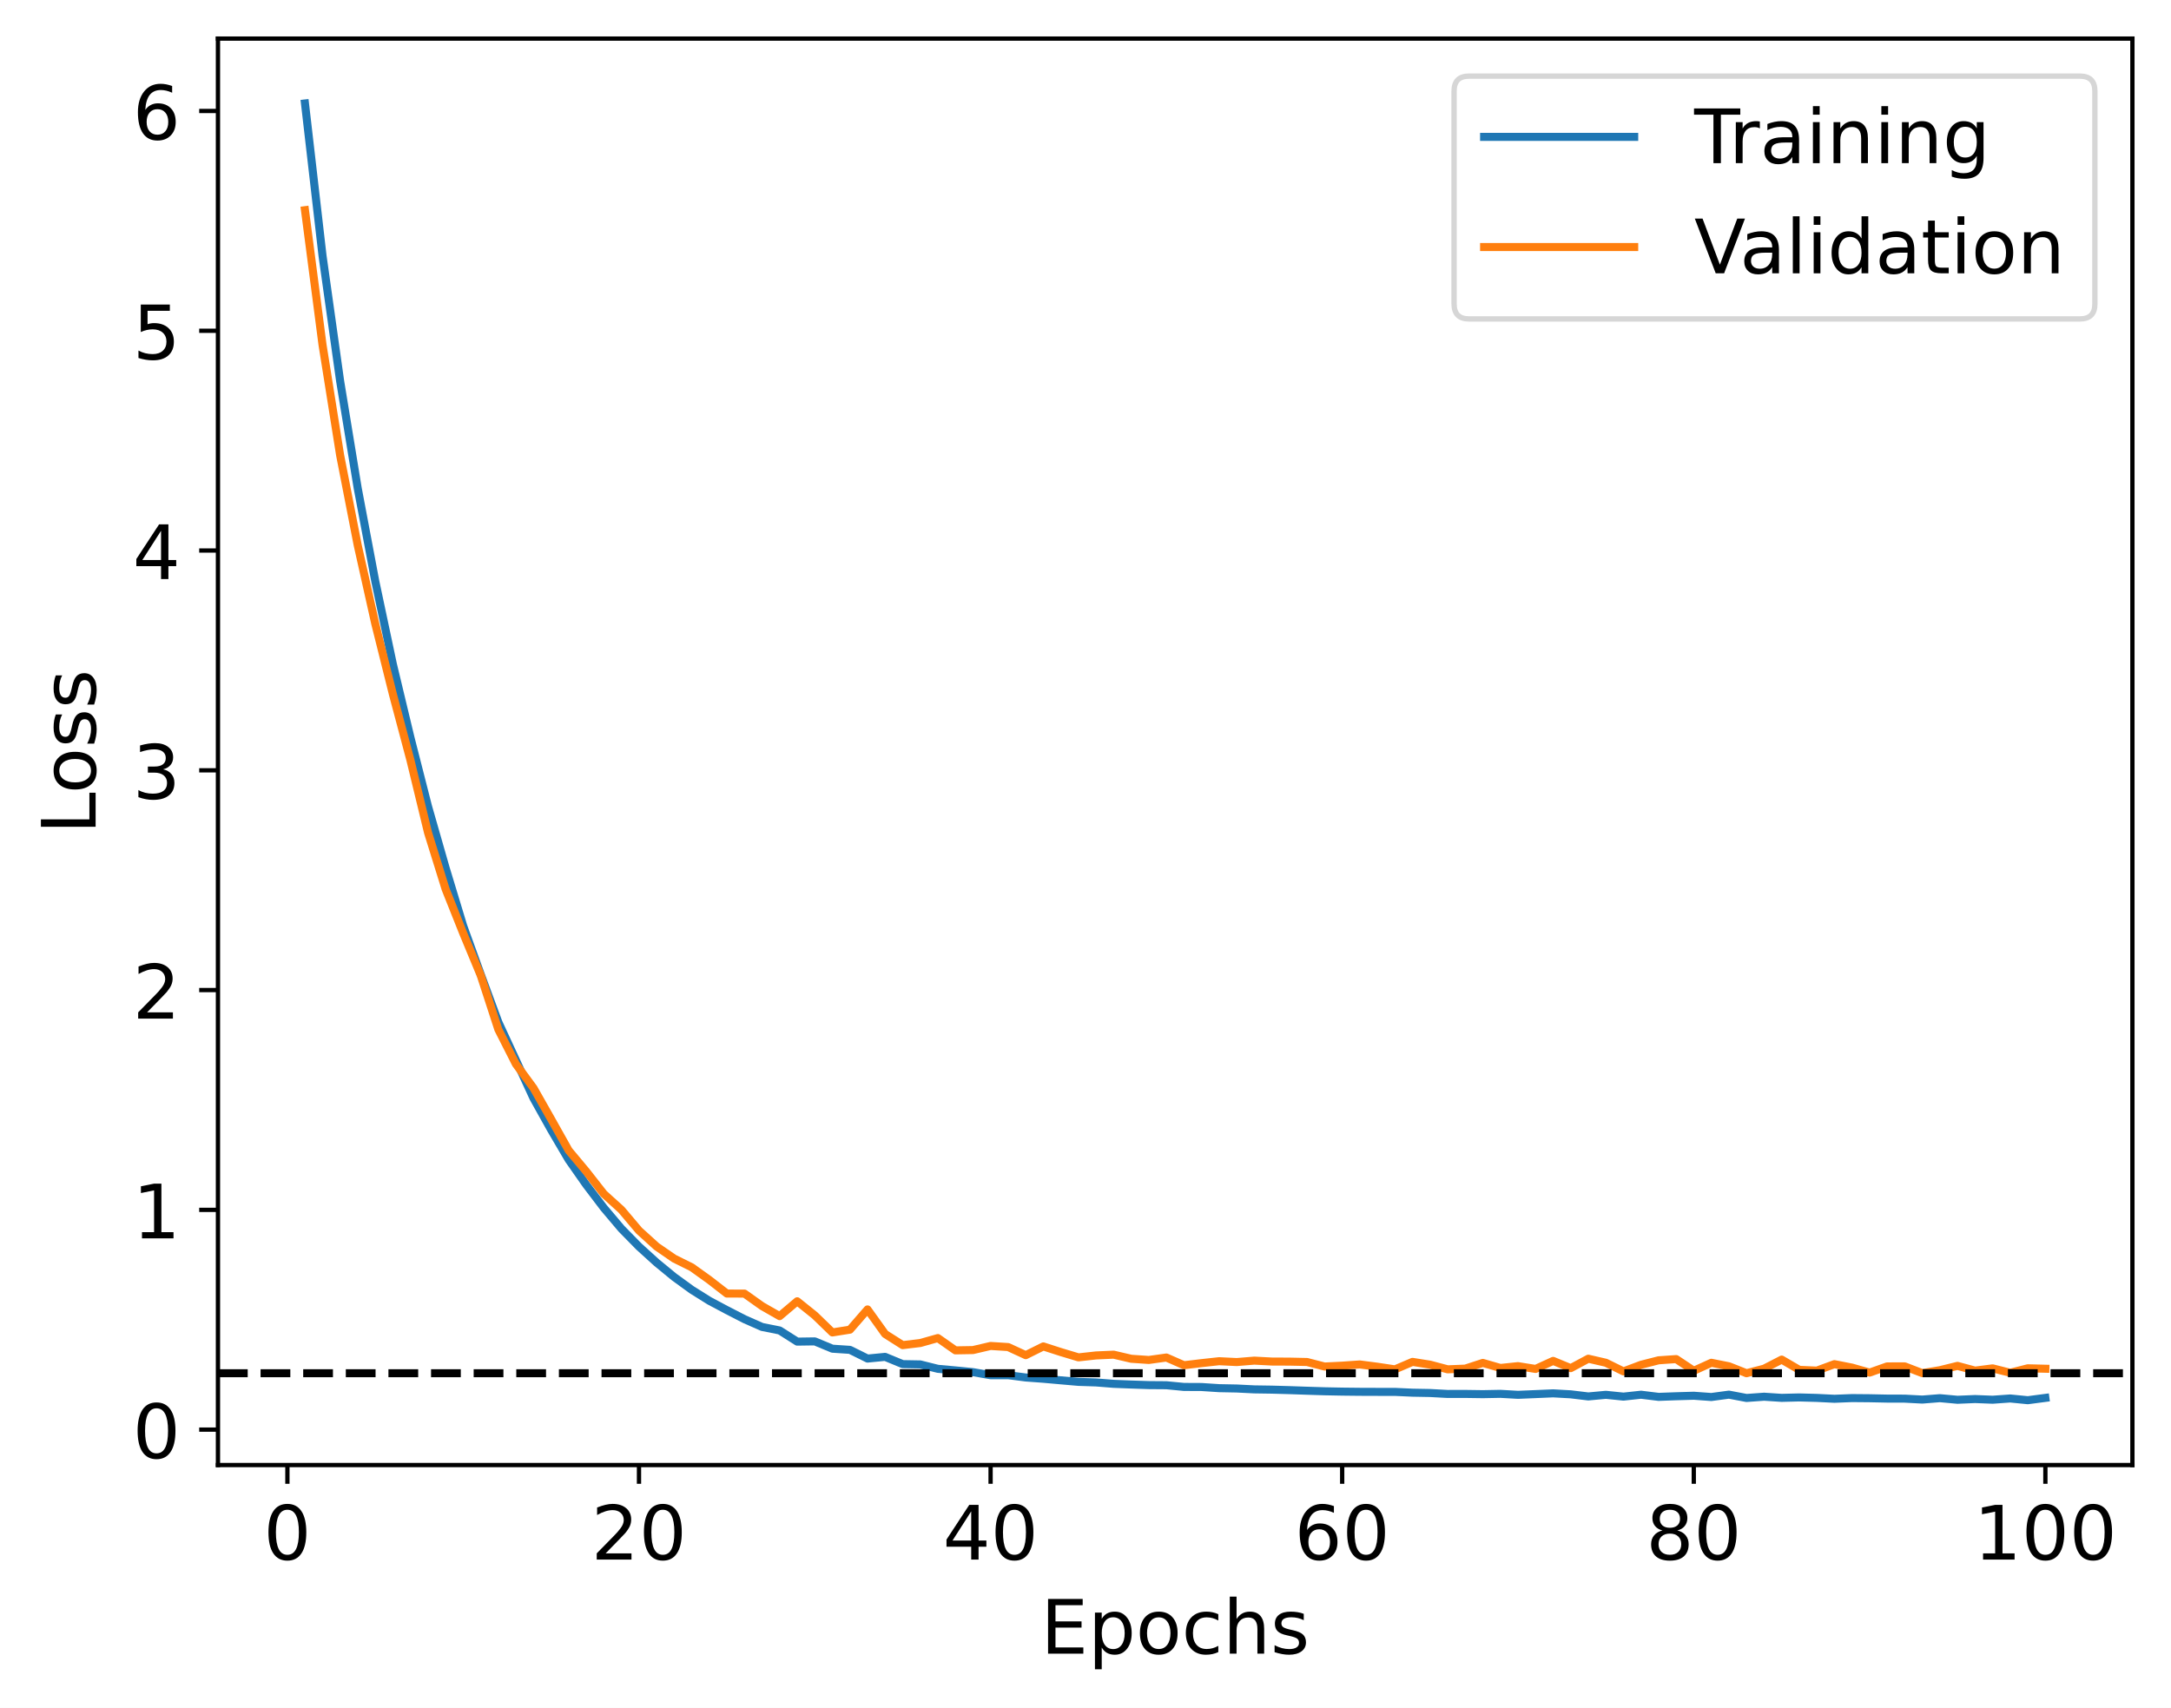
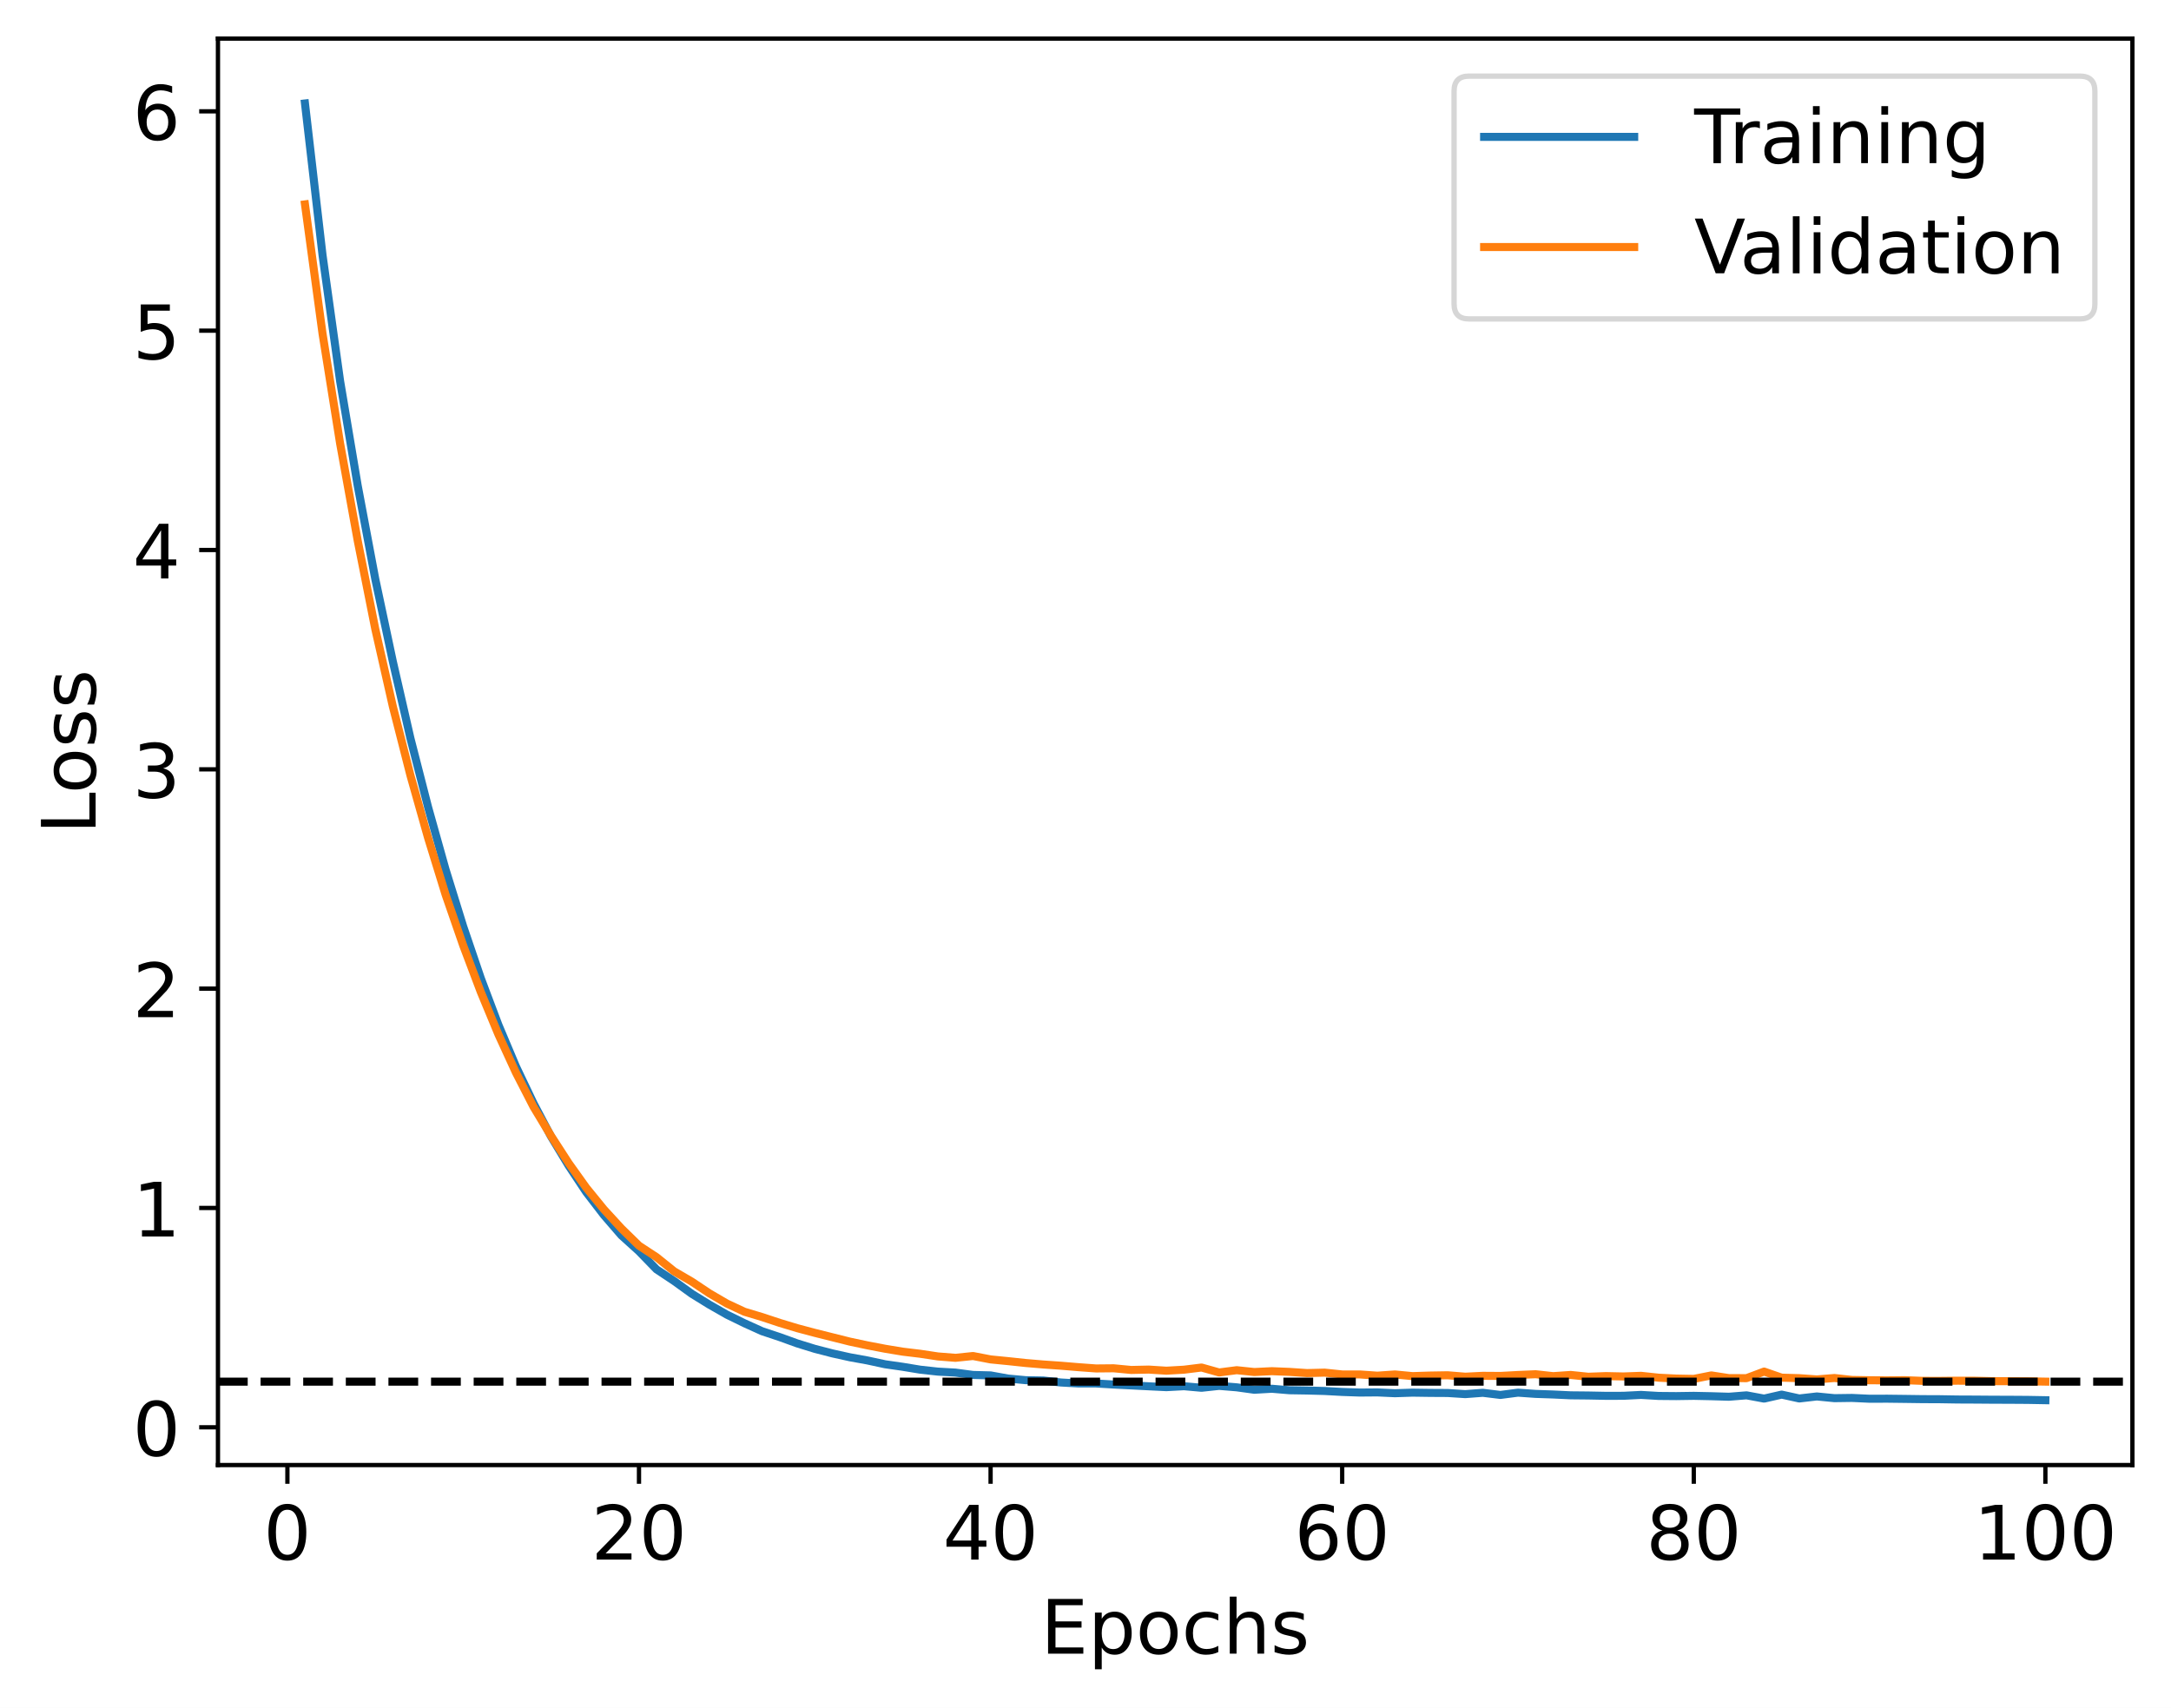
<svg xmlns="http://www.w3.org/2000/svg" xmlns:xlink="http://www.w3.org/1999/xlink" width="404.977pt" height="318.611pt" viewBox="0 0 404.977 318.611" version="1.1">
  <defs>
    <style type="text/css">*{stroke-linejoin: round; stroke-linecap: butt}</style>
  </defs>
  <g id="figure_1">
    <g id="patch_1">
      <path d="M 0 318.611  L 404.977 318.611  L 404.977 0  L 0 0  z " style="fill: #ffffff" />
    </g>
    <g id="axes_1">
      <g id="patch_2">
        <path d="M 40.657 273.312  L 397.777 273.312  L 397.777 7.2  L 40.657 7.2  z " style="fill: #ffffff" />
      </g>
      <g id="matplotlib.axis_1">
        <g id="xtick_1">
          <g id="line2d_1">
            <defs>
-               <path id="md5f997f361" d="M 0 0  L 0 3.5  " style="stroke: #000000; stroke-width: 0.8" />
-             </defs>
-             <g>
-               <use xlink:href="#md5f997f361" x="53.61" y="273.312" style="stroke: #000000; stroke-width: 0.8" />
+               <path id="m1ac896914c" d="M 0 0  L 0 3.5  " style="stroke: #000000; stroke-width: 0.8" />
+             </defs>
+             <g>
+               <use xlink:href="#m1ac896914c" x="53.61" y="273.312" style="stroke: #000000; stroke-width: 0.8" />
            </g>
          </g>
          <g id="text_1">
            <g transform="translate(49.15651 290.9498) scale(0.14 -0.14)">
              <defs>
                <path id="DejaVuSans-30" d="M 2034 4250  Q 1547 4250 1301 3770  Q 1056 3291 1056 2328  Q 1056 1369 1301 889  Q 1547 409 2034 409  Q 2525 409 2770 889  Q 3016 1369 3016 2328  Q 3016 3291 2770 3770  Q 2525 4250 2034 4250  z M 2034 4750  Q 2819 4750 3233 4129  Q 3647 3509 3647 2328  Q 3647 1150 3233 529  Q 2819 -91 2034 -91  Q 1250 -91 836 529  Q 422 1150 422 2328  Q 422 3509 836 4129  Q 1250 4750 2034 4750  z " transform="scale(0.015625)" />
              </defs>
              <use xlink:href="#DejaVuSans-30" />
            </g>
          </g>
        </g>
        <g id="xtick_2">
          <g id="line2d_2">
            <g>
-               <use xlink:href="#md5f997f361" x="119.197" y="273.312" style="stroke: #000000; stroke-width: 0.8" />
+               <use xlink:href="#m1ac896914c" x="119.197" y="273.312" style="stroke: #000000; stroke-width: 0.8" />
            </g>
          </g>
          <g id="text_2">
            <g transform="translate(110.2895 290.9498) scale(0.14 -0.14)">
              <defs>
                <path id="DejaVuSans-32" d="M 1228 531  L 3431 531  L 3431 0  L 469 0  L 469 531  Q 828 903 1448 1529  Q 2069 2156 2228 2338  Q 2531 2678 2651 2914  Q 2772 3150 2772 3378  Q 2772 3750 2511 3984  Q 2250 4219 1831 4219  Q 1534 4219 1204 4116  Q 875 4013 500 3803  L 500 4441  Q 881 4594 1212 4672  Q 1544 4750 1819 4750  Q 2544 4750 2975 4387  Q 3406 4025 3406 3419  Q 3406 3131 3298 2873  Q 3191 2616 2906 2266  Q 2828 2175 2409 1742  Q 1991 1309 1228 531  z " transform="scale(0.015625)" />
              </defs>
              <use xlink:href="#DejaVuSans-32" />
              <use xlink:href="#DejaVuSans-30" x="63.623" />
            </g>
          </g>
        </g>
        <g id="xtick_3">
          <g id="line2d_3">
            <g>
-               <use xlink:href="#md5f997f361" x="184.784" y="273.312" style="stroke: #000000; stroke-width: 0.8" />
+               <use xlink:href="#m1ac896914c" x="184.784" y="273.312" style="stroke: #000000; stroke-width: 0.8" />
            </g>
          </g>
          <g id="text_3">
            <g transform="translate(175.8763 290.9498) scale(0.14 -0.14)">
              <defs>
                <path id="DejaVuSans-34" d="M 2419 4116  L 825 1625  L 2419 1625  L 2419 4116  z M 2253 4666  L 3047 4666  L 3047 1625  L 3713 1625  L 3713 1100  L 3047 1100  L 3047 0  L 2419 0  L 2419 1100  L 313 1100  L 313 1709  L 2253 4666  z " transform="scale(0.015625)" />
              </defs>
              <use xlink:href="#DejaVuSans-34" />
              <use xlink:href="#DejaVuSans-30" x="63.623" />
            </g>
          </g>
        </g>
        <g id="xtick_4">
          <g id="line2d_4">
            <g>
-               <use xlink:href="#md5f997f361" x="250.371" y="273.312" style="stroke: #000000; stroke-width: 0.8" />
+               <use xlink:href="#m1ac896914c" x="250.371" y="273.312" style="stroke: #000000; stroke-width: 0.8" />
            </g>
          </g>
          <g id="text_4">
            <g transform="translate(241.4631 290.9498) scale(0.14 -0.14)">
              <defs>
                <path id="DejaVuSans-36" d="M 2113 2584  Q 1688 2584 1439 2293  Q 1191 2003 1191 1497  Q 1191 994 1439 701  Q 1688 409 2113 409  Q 2538 409 2786 701  Q 3034 994 3034 1497  Q 3034 2003 2786 2293  Q 2538 2584 2113 2584  z M 3366 4563  L 3366 3988  Q 3128 4100 2886 4159  Q 2644 4219 2406 4219  Q 1781 4219 1451 3797  Q 1122 3375 1075 2522  Q 1259 2794 1537 2939  Q 1816 3084 2150 3084  Q 2853 3084 3261 2657  Q 3669 2231 3669 1497  Q 3669 778 3244 343  Q 2819 -91 2113 -91  Q 1303 -91 875 529  Q 447 1150 447 2328  Q 447 3434 972 4092  Q 1497 4750 2381 4750  Q 2619 4750 2861 4703  Q 3103 4656 3366 4563  z " transform="scale(0.015625)" />
              </defs>
              <use xlink:href="#DejaVuSans-36" />
              <use xlink:href="#DejaVuSans-30" x="63.623" />
            </g>
          </g>
        </g>
        <g id="xtick_5">
          <g id="line2d_5">
            <g>
-               <use xlink:href="#md5f997f361" x="315.957" y="273.312" style="stroke: #000000; stroke-width: 0.8" />
+               <use xlink:href="#m1ac896914c" x="315.957" y="273.312" style="stroke: #000000; stroke-width: 0.8" />
            </g>
          </g>
          <g id="text_5">
            <g transform="translate(307.0499 290.9498) scale(0.14 -0.14)">
              <defs>
                <path id="DejaVuSans-38" d="M 2034 2216  Q 1584 2216 1326 1975  Q 1069 1734 1069 1313  Q 1069 891 1326 650  Q 1584 409 2034 409  Q 2484 409 2743 651  Q 3003 894 3003 1313  Q 3003 1734 2745 1975  Q 2488 2216 2034 2216  z M 1403 2484  Q 997 2584 770 2862  Q 544 3141 544 3541  Q 544 4100 942 4425  Q 1341 4750 2034 4750  Q 2731 4750 3128 4425  Q 3525 4100 3525 3541  Q 3525 3141 3298 2862  Q 3072 2584 2669 2484  Q 3125 2378 3379 2068  Q 3634 1759 3634 1313  Q 3634 634 3220 271  Q 2806 -91 2034 -91  Q 1263 -91 848 271  Q 434 634 434 1313  Q 434 1759 690 2068  Q 947 2378 1403 2484  z M 1172 3481  Q 1172 3119 1398 2916  Q 1625 2713 2034 2713  Q 2441 2713 2670 2916  Q 2900 3119 2900 3481  Q 2900 3844 2670 4047  Q 2441 4250 2034 4250  Q 1625 4250 1398 4047  Q 1172 3844 1172 3481  z " transform="scale(0.015625)" />
              </defs>
              <use xlink:href="#DejaVuSans-38" />
              <use xlink:href="#DejaVuSans-30" x="63.623" />
            </g>
          </g>
        </g>
        <g id="xtick_6">
          <g id="line2d_6">
            <g>
-               <use xlink:href="#md5f997f361" x="381.544" y="273.312" style="stroke: #000000; stroke-width: 0.8" />
+               <use xlink:href="#m1ac896914c" x="381.544" y="273.312" style="stroke: #000000; stroke-width: 0.8" />
            </g>
          </g>
          <g id="text_6">
            <g transform="translate(368.1829 290.9498) scale(0.14 -0.14)">
              <defs>
                <path id="DejaVuSans-31" d="M 794 531  L 1825 531  L 1825 4091  L 703 3866  L 703 4441  L 1819 4666  L 2450 4666  L 2450 531  L 3481 531  L 3481 0  L 794 0  L 794 531  z " transform="scale(0.015625)" />
              </defs>
              <use xlink:href="#DejaVuSans-31" />
              <use xlink:href="#DejaVuSans-30" x="63.623" />
              <use xlink:href="#DejaVuSans-30" x="127.246" />
            </g>
          </g>
        </g>
        <g id="text_7">
          <g transform="translate(194.135 308.4992) scale(0.14 -0.14)">
            <defs>
              <path id="DejaVuSans-45" d="M 628 4666  L 3578 4666  L 3578 4134  L 1259 4134  L 1259 2753  L 3481 2753  L 3481 2222  L 1259 2222  L 1259 531  L 3634 531  L 3634 0  L 628 0  L 628 4666  z " transform="scale(0.015625)" />
              <path id="DejaVuSans-70" d="M 1159 525  L 1159 -1331  L 581 -1331  L 581 3500  L 1159 3500  L 1159 2969  Q 1341 3281 1617 3432  Q 1894 3584 2278 3584  Q 2916 3584 3314 3078  Q 3713 2572 3713 1747  Q 3713 922 3314 415  Q 2916 -91 2278 -91  Q 1894 -91 1617 61  Q 1341 213 1159 525  z M 3116 1747  Q 3116 2381 2855 2742  Q 2594 3103 2138 3103  Q 1681 3103 1420 2742  Q 1159 2381 1159 1747  Q 1159 1113 1420 752  Q 1681 391 2138 391  Q 2594 391 2855 752  Q 3116 1113 3116 1747  z " transform="scale(0.015625)" />
              <path id="DejaVuSans-6f" d="M 1959 3097  Q 1497 3097 1228 2736  Q 959 2375 959 1747  Q 959 1119 1226 758  Q 1494 397 1959 397  Q 2419 397 2687 759  Q 2956 1122 2956 1747  Q 2956 2369 2687 2733  Q 2419 3097 1959 3097  z M 1959 3584  Q 2709 3584 3137 3096  Q 3566 2609 3566 1747  Q 3566 888 3137 398  Q 2709 -91 1959 -91  Q 1206 -91 779 398  Q 353 888 353 1747  Q 353 2609 779 3096  Q 1206 3584 1959 3584  z " transform="scale(0.015625)" />
              <path id="DejaVuSans-63" d="M 3122 3366  L 3122 2828  Q 2878 2963 2633 3030  Q 2388 3097 2138 3097  Q 1578 3097 1268 2742  Q 959 2388 959 1747  Q 959 1106 1268 751  Q 1578 397 2138 397  Q 2388 397 2633 464  Q 2878 531 3122 666  L 3122 134  Q 2881 22 2623 -34  Q 2366 -91 2075 -91  Q 1284 -91 818 406  Q 353 903 353 1747  Q 353 2603 823 3093  Q 1294 3584 2113 3584  Q 2378 3584 2631 3529  Q 2884 3475 3122 3366  z " transform="scale(0.015625)" />
              <path id="DejaVuSans-68" d="M 3513 2113  L 3513 0  L 2938 0  L 2938 2094  Q 2938 2591 2744 2837  Q 2550 3084 2163 3084  Q 1697 3084 1428 2787  Q 1159 2491 1159 1978  L 1159 0  L 581 0  L 581 4863  L 1159 4863  L 1159 2956  Q 1366 3272 1645 3428  Q 1925 3584 2291 3584  Q 2894 3584 3203 3211  Q 3513 2838 3513 2113  z " transform="scale(0.015625)" />
              <path id="DejaVuSans-73" d="M 2834 3397  L 2834 2853  Q 2591 2978 2328 3040  Q 2066 3103 1784 3103  Q 1356 3103 1142 2972  Q 928 2841 928 2578  Q 928 2378 1081 2264  Q 1234 2150 1697 2047  L 1894 2003  Q 2506 1872 2764 1633  Q 3022 1394 3022 966  Q 3022 478 2636 193  Q 2250 -91 1575 -91  Q 1294 -91 989 -36  Q 684 19 347 128  L 347 722  Q 666 556 975 473  Q 1284 391 1588 391  Q 1994 391 2212 530  Q 2431 669 2431 922  Q 2431 1156 2273 1281  Q 2116 1406 1581 1522  L 1381 1569  Q 847 1681 609 1914  Q 372 2147 372 2553  Q 372 3047 722 3315  Q 1072 3584 1716 3584  Q 2034 3584 2315 3537  Q 2597 3491 2834 3397  z " transform="scale(0.015625)" />
            </defs>
            <use xlink:href="#DejaVuSans-45" />
            <use xlink:href="#DejaVuSans-70" x="63.184" />
            <use xlink:href="#DejaVuSans-6f" x="126.66" />
            <use xlink:href="#DejaVuSans-63" x="187.842" />
            <use xlink:href="#DejaVuSans-68" x="242.822" />
            <use xlink:href="#DejaVuSans-73" x="306.201" />
          </g>
        </g>
      </g>
      <g id="matplotlib.axis_2">
        <g id="ytick_1">
          <g id="line2d_7">
            <defs>
-               <path id="md150ab6102" d="M 0 0  L -3.5 0  " style="stroke: #000000; stroke-width: 0.8" />
-             </defs>
-             <g>
-               <use xlink:href="#md150ab6102" x="40.657" y="266.705" style="stroke: #000000; stroke-width: 0.8" />
+               <path id="me1171e4ba6" d="M 0 0  L -3.5 0  " style="stroke: #000000; stroke-width: 0.8" />
+             </defs>
+             <g>
+               <use xlink:href="#me1171e4ba6" x="40.657" y="266.272" style="stroke: #000000; stroke-width: 0.8" />
            </g>
          </g>
          <g id="text_8">
-             <g transform="translate(24.74938 272.0244) scale(0.14 -0.14)">
+             <g transform="translate(24.74938 271.5912) scale(0.14 -0.14)">
              <use xlink:href="#DejaVuSans-30" />
            </g>
          </g>
        </g>
        <g id="ytick_2">
          <g id="line2d_8">
            <g>
-               <use xlink:href="#md150ab6102" x="40.657" y="225.705" style="stroke: #000000; stroke-width: 0.8" />
+               <use xlink:href="#me1171e4ba6" x="40.657" y="225.355" style="stroke: #000000; stroke-width: 0.8" />
            </g>
          </g>
          <g id="text_9">
-             <g transform="translate(24.74938 231.0242) scale(0.14 -0.14)">
+             <g transform="translate(24.74938 230.6735) scale(0.14 -0.14)">
              <use xlink:href="#DejaVuSans-31" />
            </g>
          </g>
        </g>
        <g id="ytick_3">
          <g id="line2d_9">
            <g>
-               <use xlink:href="#md150ab6102" x="40.657" y="184.705" style="stroke: #000000; stroke-width: 0.8" />
+               <use xlink:href="#me1171e4ba6" x="40.657" y="184.437" style="stroke: #000000; stroke-width: 0.8" />
            </g>
          </g>
          <g id="text_10">
-             <g transform="translate(24.74938 190.024) scale(0.14 -0.14)">
+             <g transform="translate(24.74938 189.7557) scale(0.14 -0.14)">
              <use xlink:href="#DejaVuSans-32" />
            </g>
          </g>
        </g>
        <g id="ytick_4">
          <g id="line2d_10">
            <g>
-               <use xlink:href="#md150ab6102" x="40.657" y="143.705" style="stroke: #000000; stroke-width: 0.8" />
+               <use xlink:href="#me1171e4ba6" x="40.657" y="143.519" style="stroke: #000000; stroke-width: 0.8" />
            </g>
          </g>
          <g id="text_11">
-             <g transform="translate(24.74938 149.0238) scale(0.14 -0.14)">
+             <g transform="translate(24.74938 148.838) scale(0.14 -0.14)">
              <defs>
                <path id="DejaVuSans-33" d="M 2597 2516  Q 3050 2419 3304 2112  Q 3559 1806 3559 1356  Q 3559 666 3084 287  Q 2609 -91 1734 -91  Q 1441 -91 1130 -33  Q 819 25 488 141  L 488 750  Q 750 597 1062 519  Q 1375 441 1716 441  Q 2309 441 2620 675  Q 2931 909 2931 1356  Q 2931 1769 2642 2001  Q 2353 2234 1838 2234  L 1294 2234  L 1294 2753  L 1863 2753  Q 2328 2753 2575 2939  Q 2822 3125 2822 3475  Q 2822 3834 2567 4026  Q 2313 4219 1838 4219  Q 1578 4219 1281 4162  Q 984 4106 628 3988  L 628 4550  Q 988 4650 1302 4700  Q 1616 4750 1894 4750  Q 2613 4750 3031 4423  Q 3450 4097 3450 3541  Q 3450 3153 3228 2886  Q 3006 2619 2597 2516  z " transform="scale(0.015625)" />
              </defs>
              <use xlink:href="#DejaVuSans-33" />
            </g>
          </g>
        </g>
        <g id="ytick_5">
          <g id="line2d_11">
            <g>
-               <use xlink:href="#md150ab6102" x="40.657" y="102.705" style="stroke: #000000; stroke-width: 0.8" />
+               <use xlink:href="#me1171e4ba6" x="40.657" y="102.601" style="stroke: #000000; stroke-width: 0.8" />
            </g>
          </g>
          <g id="text_12">
-             <g transform="translate(24.74938 108.0237) scale(0.14 -0.14)">
+             <g transform="translate(24.74938 107.9202) scale(0.14 -0.14)">
              <use xlink:href="#DejaVuSans-34" />
            </g>
          </g>
        </g>
        <g id="ytick_6">
          <g id="line2d_12">
            <g>
-               <use xlink:href="#md150ab6102" x="40.657" y="61.705" style="stroke: #000000; stroke-width: 0.8" />
+               <use xlink:href="#me1171e4ba6" x="40.657" y="61.684" style="stroke: #000000; stroke-width: 0.8" />
            </g>
          </g>
          <g id="text_13">
-             <g transform="translate(24.74938 67.02351) scale(0.14 -0.14)">
+             <g transform="translate(24.74938 67.00245) scale(0.14 -0.14)">
              <defs>
                <path id="DejaVuSans-35" d="M 691 4666  L 3169 4666  L 3169 4134  L 1269 4134  L 1269 2991  Q 1406 3038 1543 3061  Q 1681 3084 1819 3084  Q 2600 3084 3056 2656  Q 3513 2228 3513 1497  Q 3513 744 3044 326  Q 2575 -91 1722 -91  Q 1428 -91 1123 -41  Q 819 9 494 109  L 494 744  Q 775 591 1075 516  Q 1375 441 1709 441  Q 2250 441 2565 725  Q 2881 1009 2881 1497  Q 2881 1984 2565 2268  Q 2250 2553 1709 2553  Q 1456 2553 1204 2497  Q 953 2441 691 2322  L 691 4666  z " transform="scale(0.015625)" />
              </defs>
              <use xlink:href="#DejaVuSans-35" />
            </g>
          </g>
        </g>
        <g id="ytick_7">
          <g id="line2d_13">
            <g>
-               <use xlink:href="#md150ab6102" x="40.657" y="20.704" style="stroke: #000000; stroke-width: 0.8" />
+               <use xlink:href="#me1171e4ba6" x="40.657" y="20.766" style="stroke: #000000; stroke-width: 0.8" />
            </g>
          </g>
          <g id="text_14">
-             <g transform="translate(24.74938 26.02334) scale(0.14 -0.14)">
+             <g transform="translate(24.74938 26.0847) scale(0.14 -0.14)">
              <use xlink:href="#DejaVuSans-36" />
            </g>
          </g>
        </g>
        <g id="text_15">
          <g transform="translate(17.83781 155.6101) rotate(-90) scale(0.14 -0.14)">
            <defs>
              <path id="DejaVuSans-4c" d="M 628 4666  L 1259 4666  L 1259 531  L 3531 531  L 3531 0  L 628 0  L 628 4666  z " transform="scale(0.015625)" />
            </defs>
            <use xlink:href="#DejaVuSans-4c" />
            <use xlink:href="#DejaVuSans-6f" x="53.963" />
            <use xlink:href="#DejaVuSans-73" x="115.145" />
            <use xlink:href="#DejaVuSans-73" x="167.244" />
          </g>
        </g>
      </g>
      <g id="line2d_14">
-         <path d="M 56.89 19.296  L 60.169 47.738  L 63.448 71.085  L 66.728 91.078  L 70.007 108.448  L 73.286 123.908  L 76.566 137.589  L 79.845 150.445  L 83.124 161.904  L 86.404 172.726  L 89.683 181.8  L 92.962 190.691  L 96.242 197.785  L 99.521 204.882  L 102.8 210.757  L 106.08 216.347  L 109.359 221.025  L 112.638 225.338  L 115.918 229.219  L 119.197 232.561  L 122.476 235.538  L 125.756 238.232  L 129.035 240.616  L 132.314 242.668  L 135.594 244.415  L 138.873 246.098  L 142.152 247.549  L 145.432 248.206  L 148.711 250.287  L 151.99 250.241  L 155.27 251.605  L 158.549 251.823  L 161.828 253.448  L 165.108 253.129  L 168.387 254.483  L 171.666 254.541  L 174.946 255.359  L 178.225 255.657  L 181.504 255.982  L 184.784 256.554  L 188.063 256.552  L 191.342 256.976  L 194.622 257.216  L 197.901 257.508  L 201.181 257.794  L 204.46 257.9  L 207.739 258.161  L 211.019 258.289  L 214.298 258.398  L 217.577 258.423  L 220.857 258.738  L 224.136 258.754  L 227.415 258.969  L 230.695 259.032  L 233.974 259.195  L 237.253 259.244  L 240.533 259.335  L 243.812 259.448  L 247.091 259.55  L 250.371 259.613  L 253.65 259.649  L 256.929 259.661  L 260.209 259.663  L 263.488 259.812  L 266.767 259.872  L 270.047 260.049  L 273.326 260.043  L 276.605 260.089  L 279.885 260.026  L 283.164 260.212  L 286.443 260.075  L 289.723 259.935  L 293.002 260.118  L 296.281 260.513  L 299.561 260.209  L 302.84 260.545  L 306.119 260.191  L 309.399 260.594  L 312.678 260.476  L 315.957 260.382  L 319.237 260.619  L 322.516 260.178  L 325.795 260.799  L 329.075 260.563  L 332.354 260.778  L 335.633 260.697  L 338.913 260.787  L 342.192 260.95  L 345.471 260.819  L 348.751 260.848  L 352.03 260.915  L 355.309 260.925  L 358.589 261.097  L 361.868 260.835  L 365.147 261.136  L 368.427 260.996  L 371.706 261.126  L 374.985 260.893  L 378.265 261.216  L 381.544 260.784  " clip-path="url(#pa011058302)" style="fill: none; stroke: #1f77b4; stroke-width: 1.5; stroke-linecap: square" />
+         <path d="M 56.89 19.296  L 60.169 47.621  L 63.448 71.111  L 66.728 90.61  L 70.007 108.03  L 73.286 123.433  L 76.566 137.749  L 79.845 150.537  L 83.124 162.243  L 86.404 172.829  L 89.683 182.472  L 92.962 191.17  L 96.242 198.952  L 99.521 205.835  L 102.8 212.037  L 106.08 217.458  L 109.359 222.398  L 112.638 226.665  L 115.918 230.464  L 119.197 233.431  L 122.476 236.811  L 125.756 238.987  L 129.035 241.356  L 132.314 243.383  L 135.594 245.257  L 138.873 246.86  L 142.152 248.343  L 145.432 249.435  L 148.711 250.619  L 151.99 251.634  L 155.27 252.482  L 158.549 253.209  L 161.828 253.803  L 165.108 254.511  L 168.387 254.981  L 171.666 255.521  L 174.946 255.881  L 178.225 256.064  L 181.504 256.502  L 184.784 256.587  L 188.063 257.178  L 191.342 257.479  L 194.622 257.54  L 197.901 257.911  L 201.181 258.092  L 204.46 258.093  L 207.739 258.289  L 211.019 258.454  L 214.298 258.622  L 217.577 258.78  L 220.857 258.605  L 224.136 258.897  L 227.415 258.543  L 230.695 258.811  L 233.974 259.265  L 237.253 259.079  L 240.533 259.356  L 243.812 259.408  L 247.091 259.495  L 250.371 259.673  L 253.65 259.787  L 256.929 259.761  L 260.209 259.912  L 263.488 259.804  L 266.767 259.851  L 270.047 259.869  L 273.326 260.081  L 276.605 259.833  L 279.885 260.233  L 283.164 259.807  L 286.443 260.037  L 289.723 260.148  L 293.002 260.304  L 296.281 260.336  L 299.561 260.4  L 302.84 260.393  L 306.119 260.227  L 309.399 260.421  L 312.678 260.45  L 315.957 260.402  L 319.237 260.47  L 322.516 260.569  L 325.795 260.306  L 329.075 260.917  L 332.354 260.17  L 335.633 260.892  L 338.913 260.515  L 342.192 260.835  L 345.471 260.79  L 348.751 260.943  L 352.03 260.933  L 355.309 260.972  L 358.589 261.017  L 361.868 261.031  L 365.147 261.084  L 368.427 261.099  L 371.706 261.124  L 374.985 261.135  L 378.265 261.157  L 381.544 261.216  " clip-path="url(#p69b5dd0579)" style="fill: none; stroke: #1f77b4; stroke-width: 1.5; stroke-linecap: square" />
      </g>
      <g id="line2d_15">
-         <path d="M 56.89 39.208  L 60.169 64.369  L 63.448 84.93  L 66.728 101.72  L 70.007 116.383  L 73.286 129.494  L 76.566 141.823  L 79.845 155.335  L 83.124 165.871  L 86.404 174.092  L 89.683 181.991  L 92.962 192.055  L 96.242 198.515  L 99.521 202.986  L 102.8 208.771  L 106.08 214.615  L 109.359 218.537  L 112.638 222.721  L 115.918 225.686  L 119.197 229.568  L 122.476 232.538  L 125.756 234.796  L 129.035 236.424  L 132.314 238.776  L 135.594 241.32  L 138.873 241.326  L 142.152 243.656  L 145.432 245.532  L 148.711 242.76  L 151.99 245.394  L 155.27 248.573  L 158.549 248.054  L 161.828 244.28  L 165.108 248.859  L 168.387 250.941  L 171.666 250.548  L 174.946 249.623  L 178.225 251.918  L 181.504 251.861  L 184.784 251.094  L 188.063 251.301  L 191.342 252.812  L 194.622 251.181  L 197.901 252.239  L 201.181 253.224  L 204.46 252.864  L 207.739 252.719  L 211.019 253.485  L 214.298 253.709  L 217.577 253.252  L 220.857 254.689  L 224.136 254.298  L 227.415 253.938  L 230.695 254.099  L 233.974 253.832  L 237.253 254.002  L 240.533 254.017  L 243.812 254.087  L 247.091 254.932  L 250.371 254.771  L 253.65 254.543  L 256.929 254.967  L 260.209 255.464  L 263.488 254.065  L 266.767 254.586  L 270.047 255.455  L 273.326 255.325  L 276.605 254.258  L 279.885 255.202  L 283.164 254.858  L 286.443 255.382  L 289.723 253.881  L 293.002 255.234  L 296.281 253.473  L 299.561 254.229  L 302.84 255.84  L 306.119 254.607  L 309.399 253.77  L 312.678 253.544  L 315.957 255.723  L 319.237 254.233  L 322.516 254.887  L 325.795 256.183  L 329.075 255.332  L 332.354 253.64  L 335.633 255.551  L 338.913 255.694  L 342.192 254.488  L 345.471 255.135  L 348.751 256.068  L 352.03 254.909  L 355.309 254.905  L 358.589 256.168  L 361.868 255.613  L 365.147 254.809  L 368.427 255.695  L 371.706 255.275  L 374.985 256.097  L 378.265 255.262  L 381.544 255.345  " clip-path="url(#pa011058302)" style="fill: none; stroke: #ff7f0e; stroke-width: 1.5; stroke-linecap: square" />
+         <path d="M 56.89 38.128  L 60.169 62.267  L 63.448 82.755  L 66.728 100.874  L 70.007 117.361  L 73.286 131.819  L 76.566 144.668  L 79.845 156.281  L 83.124 166.913  L 86.404 176.38  L 89.683 185.055  L 92.962 192.954  L 96.242 200.096  L 99.521 206.48  L 102.8 211.927  L 106.08 216.995  L 109.359 221.582  L 112.638 225.605  L 115.918 229.18  L 119.197 232.387  L 122.476 234.537  L 125.756 237.176  L 129.035 239.087  L 132.314 241.274  L 135.594 243.184  L 138.873 244.715  L 142.152 245.698  L 145.432 246.786  L 148.711 247.776  L 151.99 248.649  L 155.27 249.47  L 158.549 250.291  L 161.828 250.986  L 165.108 251.615  L 168.387 252.158  L 171.666 252.553  L 174.946 253.048  L 178.225 253.309  L 181.504 252.971  L 184.784 253.604  L 188.063 253.927  L 191.342 254.275  L 194.622 254.552  L 197.901 254.78  L 201.181 255.053  L 204.46 255.292  L 207.739 255.26  L 211.019 255.573  L 214.298 255.501  L 217.577 255.71  L 220.857 255.523  L 224.136 255.117  L 227.415 256.039  L 230.695 255.615  L 233.974 255.958  L 237.253 255.799  L 240.533 255.933  L 243.812 256.153  L 247.091 256.07  L 250.371 256.409  L 253.65 256.409  L 256.929 256.639  L 260.209 256.409  L 263.488 256.721  L 266.767 256.615  L 270.047 256.561  L 273.326 256.828  L 276.605 256.664  L 279.885 256.687  L 283.164 256.511  L 286.443 256.368  L 289.723 256.727  L 293.002 256.502  L 296.281 256.837  L 299.561 256.715  L 302.84 256.784  L 306.119 256.665  L 309.399 257.014  L 312.678 257.179  L 315.957 257.239  L 319.237 256.589  L 322.516 257.096  L 325.795 257.103  L 329.075 255.874  L 332.354 257.009  L 335.633 257.102  L 338.913 257.337  L 342.192 257.072  L 345.471 257.434  L 348.751 257.494  L 352.03 257.515  L 355.309 257.482  L 358.589 257.606  L 361.868 257.611  L 365.147 257.576  L 368.427 257.585  L 371.706 257.661  L 374.985 257.674  L 378.265 257.692  L 381.544 257.751  " clip-path="url(#p69b5dd0579)" style="fill: none; stroke: #ff7f0e; stroke-width: 1.5; stroke-linecap: square" />
      </g>
      <g id="line2d_16">
-         <path d="M 40.657 256.183  L 397.777 256.183  " clip-path="url(#pa011058302)" style="fill: none; stroke-dasharray: 5.55,2.4; stroke-dashoffset: 0; stroke: #000000; stroke-width: 1.5" />
+         <path d="M 40.657 257.751  L 397.777 257.751  " clip-path="url(#p69b5dd0579)" style="fill: none; stroke-dasharray: 5.55,2.4; stroke-dashoffset: 0; stroke: #000000; stroke-width: 1.5" />
      </g>
      <g id="patch_3">
        <path d="M 40.657 273.312  L 40.657 7.2  " style="fill: none; stroke: #000000; stroke-width: 0.8; stroke-linejoin: miter; stroke-linecap: square" />
      </g>
      <g id="patch_4">
        <path d="M 397.777 273.312  L 397.777 7.2  " style="fill: none; stroke: #000000; stroke-width: 0.8; stroke-linejoin: miter; stroke-linecap: square" />
      </g>
      <g id="patch_5">
        <path d="M 40.657 273.312  L 397.777 273.312  " style="fill: none; stroke: #000000; stroke-width: 0.8; stroke-linejoin: miter; stroke-linecap: square" />
      </g>
      <g id="patch_6">
        <path d="M 40.657 7.2  L 397.777 7.2  " style="fill: none; stroke: #000000; stroke-width: 0.8; stroke-linejoin: miter; stroke-linecap: square" />
      </g>
      <g id="legend_1">
        <g id="patch_7">
          <path d="M 274.043 59.499  L 387.977 59.499  Q 390.777 59.499 390.777 56.699  L 390.777 17  Q 390.777 14.2 387.977 14.2  L 274.043 14.2  Q 271.243 14.2 271.243 17  L 271.243 56.699  Q 271.243 59.499 274.043 59.499  z " style="fill: #ffffff; opacity: 0.8; stroke: #cccccc; stroke-linejoin: miter" />
        </g>
        <g id="line2d_17">
          <path d="M 276.843 25.538  L 290.843 25.538  L 304.843 25.538  " style="fill: none; stroke: #1f77b4; stroke-width: 1.5; stroke-linecap: square" />
        </g>
        <g id="text_16">
          <g transform="translate(316.0431 30.43781) scale(0.14 -0.14)">
            <defs>
              <path id="DejaVuSans-54" d="M -19 4666  L 3928 4666  L 3928 4134  L 2272 4134  L 2272 0  L 1638 0  L 1638 4134  L -19 4134  L -19 4666  z " transform="scale(0.015625)" />
              <path id="DejaVuSans-72" d="M 2631 2963  Q 2534 3019 2420 3045  Q 2306 3072 2169 3072  Q 1681 3072 1420 2755  Q 1159 2438 1159 1844  L 1159 0  L 581 0  L 581 3500  L 1159 3500  L 1159 2956  Q 1341 3275 1631 3429  Q 1922 3584 2338 3584  Q 2397 3584 2469 3576  Q 2541 3569 2628 3553  L 2631 2963  z " transform="scale(0.015625)" />
              <path id="DejaVuSans-61" d="M 2194 1759  Q 1497 1759 1228 1600  Q 959 1441 959 1056  Q 959 750 1161 570  Q 1363 391 1709 391  Q 2188 391 2477 730  Q 2766 1069 2766 1631  L 2766 1759  L 2194 1759  z M 3341 1997  L 3341 0  L 2766 0  L 2766 531  Q 2569 213 2275 61  Q 1981 -91 1556 -91  Q 1019 -91 701 211  Q 384 513 384 1019  Q 384 1609 779 1909  Q 1175 2209 1959 2209  L 2766 2209  L 2766 2266  Q 2766 2663 2505 2880  Q 2244 3097 1772 3097  Q 1472 3097 1187 3025  Q 903 2953 641 2809  L 641 3341  Q 956 3463 1253 3523  Q 1550 3584 1831 3584  Q 2591 3584 2966 3190  Q 3341 2797 3341 1997  z " transform="scale(0.015625)" />
              <path id="DejaVuSans-69" d="M 603 3500  L 1178 3500  L 1178 0  L 603 0  L 603 3500  z M 603 4863  L 1178 4863  L 1178 4134  L 603 4134  L 603 4863  z " transform="scale(0.015625)" />
              <path id="DejaVuSans-6e" d="M 3513 2113  L 3513 0  L 2938 0  L 2938 2094  Q 2938 2591 2744 2837  Q 2550 3084 2163 3084  Q 1697 3084 1428 2787  Q 1159 2491 1159 1978  L 1159 0  L 581 0  L 581 3500  L 1159 3500  L 1159 2956  Q 1366 3272 1645 3428  Q 1925 3584 2291 3584  Q 2894 3584 3203 3211  Q 3513 2838 3513 2113  z " transform="scale(0.015625)" />
              <path id="DejaVuSans-67" d="M 2906 1791  Q 2906 2416 2648 2759  Q 2391 3103 1925 3103  Q 1463 3103 1205 2759  Q 947 2416 947 1791  Q 947 1169 1205 825  Q 1463 481 1925 481  Q 2391 481 2648 825  Q 2906 1169 2906 1791  z M 3481 434  Q 3481 -459 3084 -895  Q 2688 -1331 1869 -1331  Q 1566 -1331 1297 -1286  Q 1028 -1241 775 -1147  L 775 -588  Q 1028 -725 1275 -790  Q 1522 -856 1778 -856  Q 2344 -856 2625 -561  Q 2906 -266 2906 331  L 2906 616  Q 2728 306 2450 153  Q 2172 0 1784 0  Q 1141 0 747 490  Q 353 981 353 1791  Q 353 2603 747 3093  Q 1141 3584 1784 3584  Q 2172 3584 2450 3431  Q 2728 3278 2906 2969  L 2906 3500  L 3481 3500  L 3481 434  z " transform="scale(0.015625)" />
            </defs>
            <use xlink:href="#DejaVuSans-54" />
            <use xlink:href="#DejaVuSans-72" x="46.334" />
            <use xlink:href="#DejaVuSans-61" x="87.447" />
            <use xlink:href="#DejaVuSans-69" x="148.727" />
            <use xlink:href="#DejaVuSans-6e" x="176.51" />
            <use xlink:href="#DejaVuSans-69" x="239.889" />
            <use xlink:href="#DejaVuSans-6e" x="267.672" />
            <use xlink:href="#DejaVuSans-67" x="331.051" />
          </g>
        </g>
        <g id="line2d_18">
          <path d="M 276.843 46.087  L 290.843 46.087  L 304.843 46.087  " style="fill: none; stroke: #ff7f0e; stroke-width: 1.5; stroke-linecap: square" />
        </g>
        <g id="text_17">
          <g transform="translate(316.0431 50.98719) scale(0.14 -0.14)">
            <defs>
              <path id="DejaVuSans-56" d="M 1831 0  L 50 4666  L 709 4666  L 2188 738  L 3669 4666  L 4325 4666  L 2547 0  L 1831 0  z " transform="scale(0.015625)" />
              <path id="DejaVuSans-6c" d="M 603 4863  L 1178 4863  L 1178 0  L 603 0  L 603 4863  z " transform="scale(0.015625)" />
              <path id="DejaVuSans-64" d="M 2906 2969  L 2906 4863  L 3481 4863  L 3481 0  L 2906 0  L 2906 525  Q 2725 213 2448 61  Q 2172 -91 1784 -91  Q 1150 -91 751 415  Q 353 922 353 1747  Q 353 2572 751 3078  Q 1150 3584 1784 3584  Q 2172 3584 2448 3432  Q 2725 3281 2906 2969  z M 947 1747  Q 947 1113 1208 752  Q 1469 391 1925 391  Q 2381 391 2643 752  Q 2906 1113 2906 1747  Q 2906 2381 2643 2742  Q 2381 3103 1925 3103  Q 1469 3103 1208 2742  Q 947 2381 947 1747  z " transform="scale(0.015625)" />
              <path id="DejaVuSans-74" d="M 1172 4494  L 1172 3500  L 2356 3500  L 2356 3053  L 1172 3053  L 1172 1153  Q 1172 725 1289 603  Q 1406 481 1766 481  L 2356 481  L 2356 0  L 1766 0  Q 1100 0 847 248  Q 594 497 594 1153  L 594 3053  L 172 3053  L 172 3500  L 594 3500  L 594 4494  L 1172 4494  z " transform="scale(0.015625)" />
            </defs>
            <use xlink:href="#DejaVuSans-56" />
            <use xlink:href="#DejaVuSans-61" x="60.658" />
            <use xlink:href="#DejaVuSans-6c" x="121.938" />
            <use xlink:href="#DejaVuSans-69" x="149.721" />
            <use xlink:href="#DejaVuSans-64" x="177.504" />
            <use xlink:href="#DejaVuSans-61" x="240.98" />
            <use xlink:href="#DejaVuSans-74" x="302.26" />
            <use xlink:href="#DejaVuSans-69" x="341.469" />
            <use xlink:href="#DejaVuSans-6f" x="369.252" />
            <use xlink:href="#DejaVuSans-6e" x="430.434" />
          </g>
        </g>
      </g>
    </g>
  </g>
  <defs>
-     <clipPath id="pa011058302">
+     <clipPath id="p69b5dd0579">
      <rect x="40.657" y="7.2" width="357.12" height="266.112" />
    </clipPath>
  </defs>
</svg>
